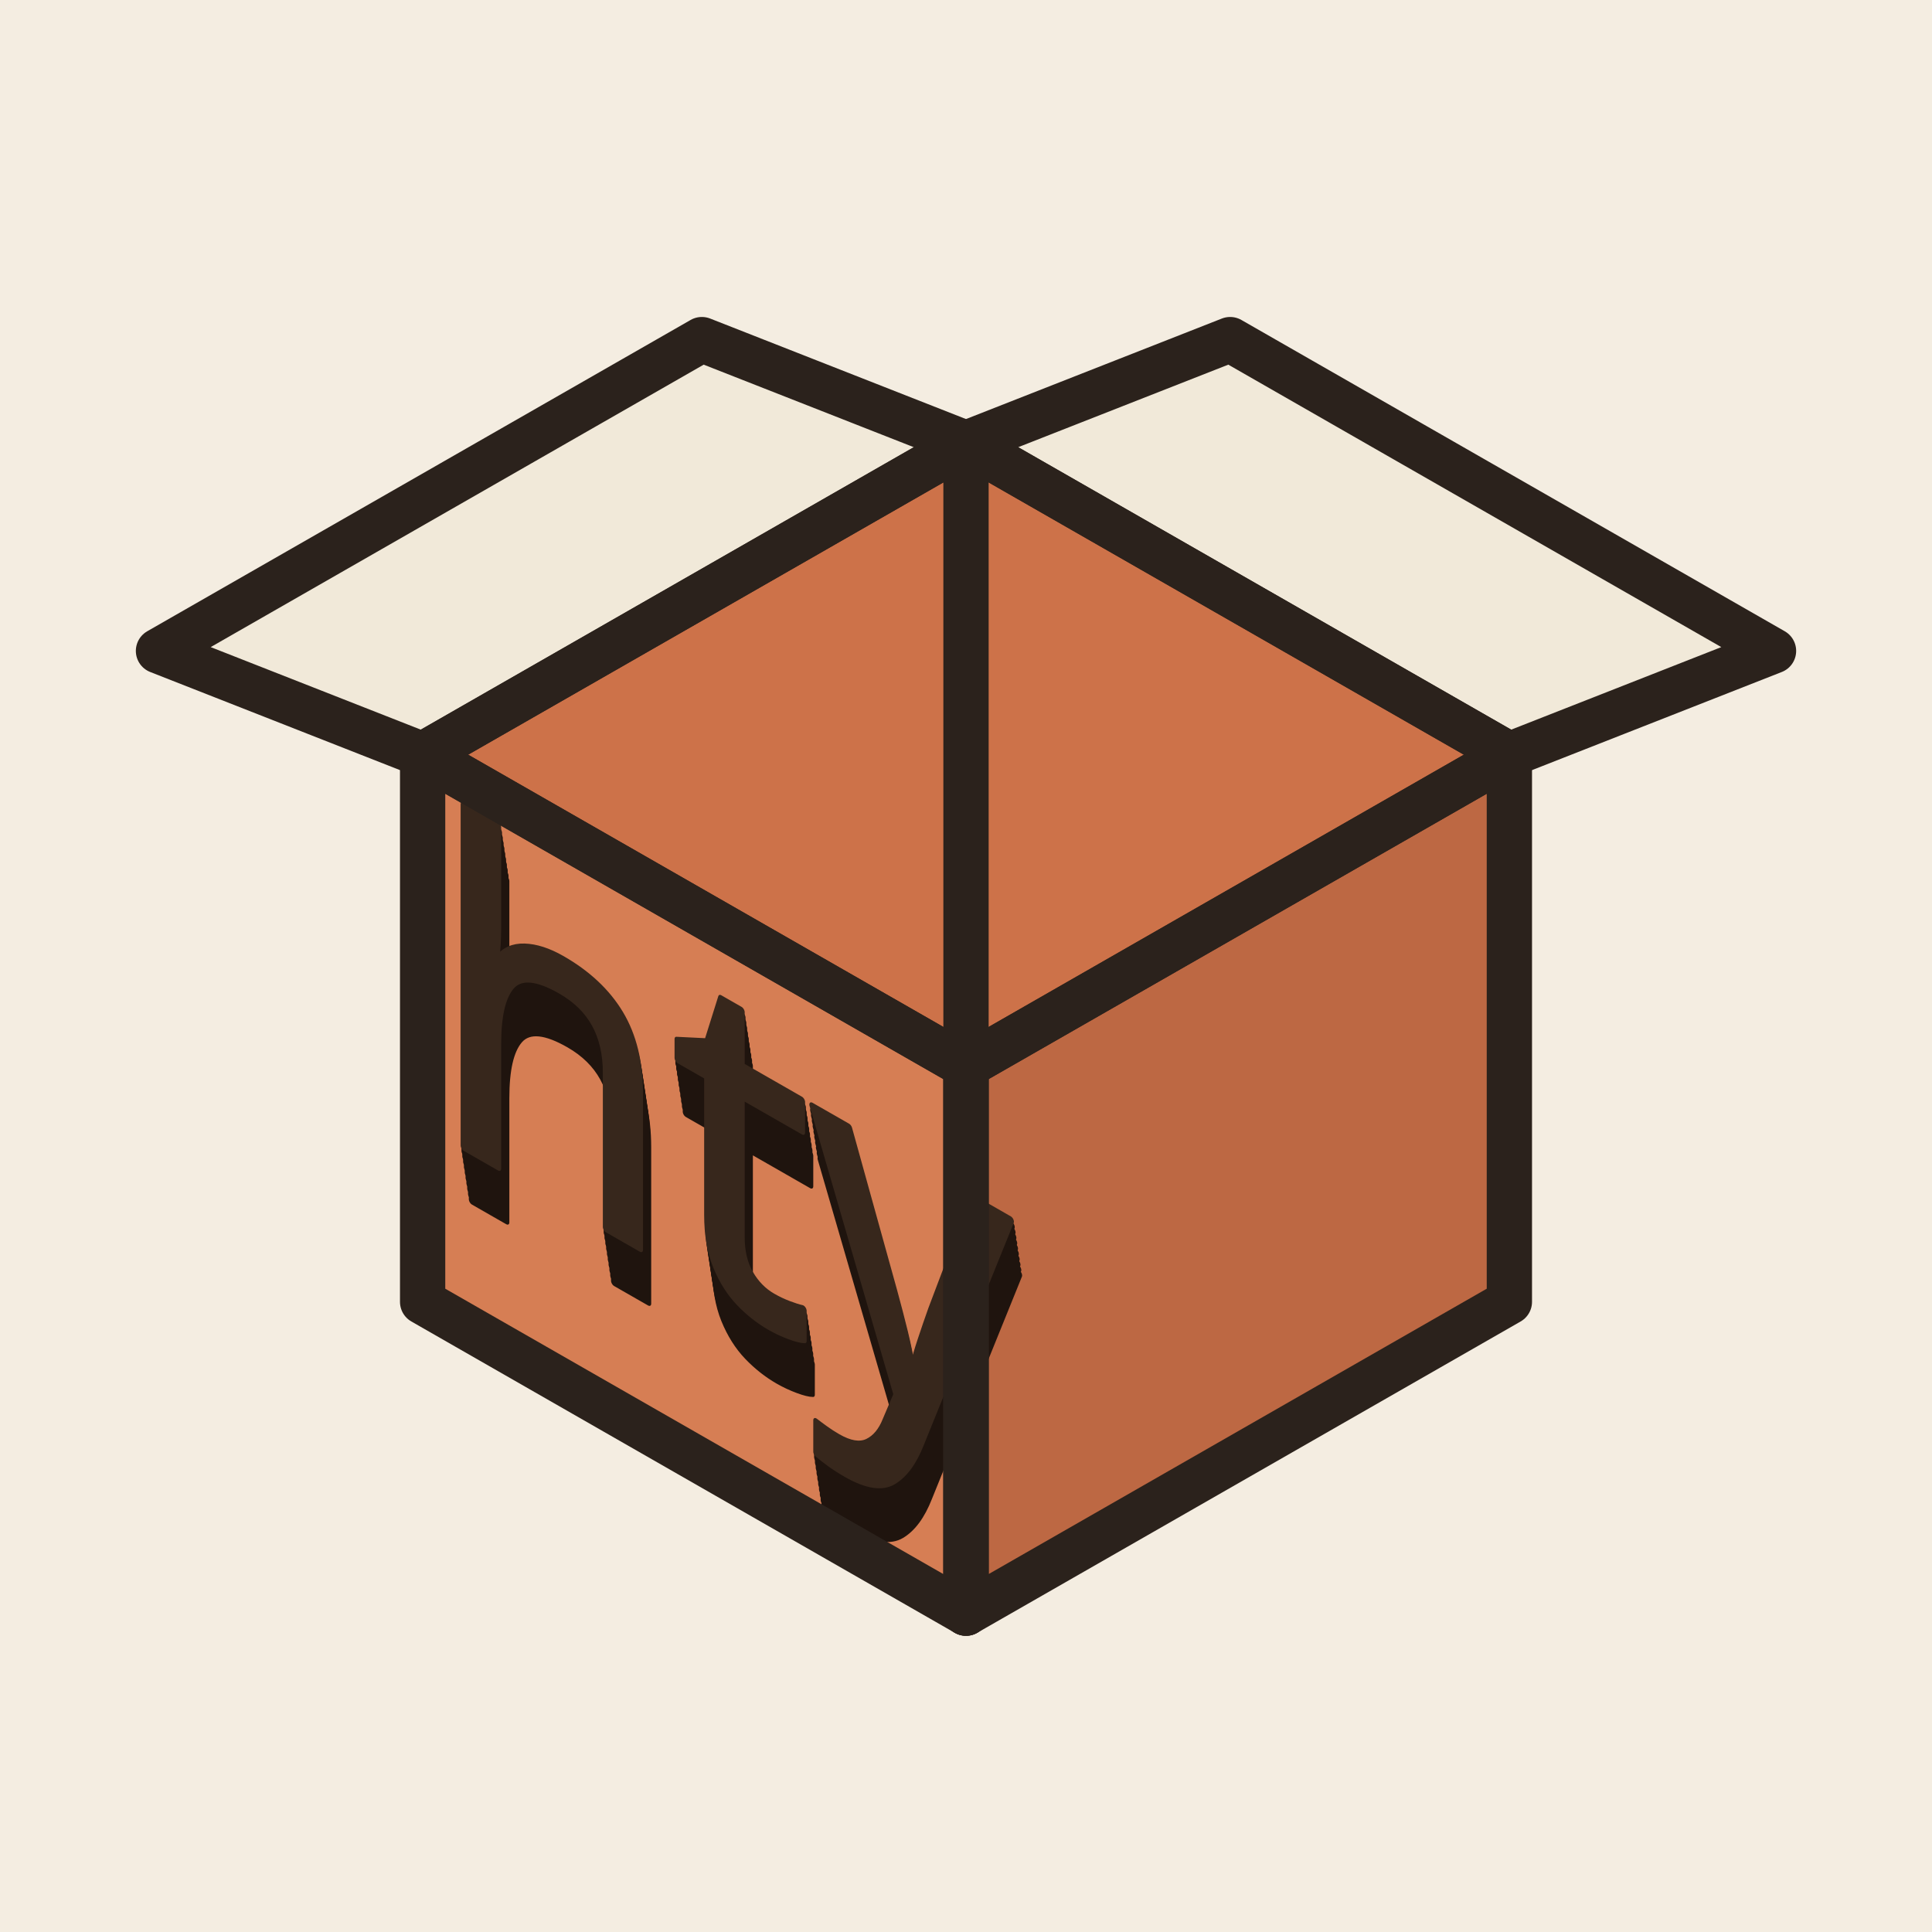
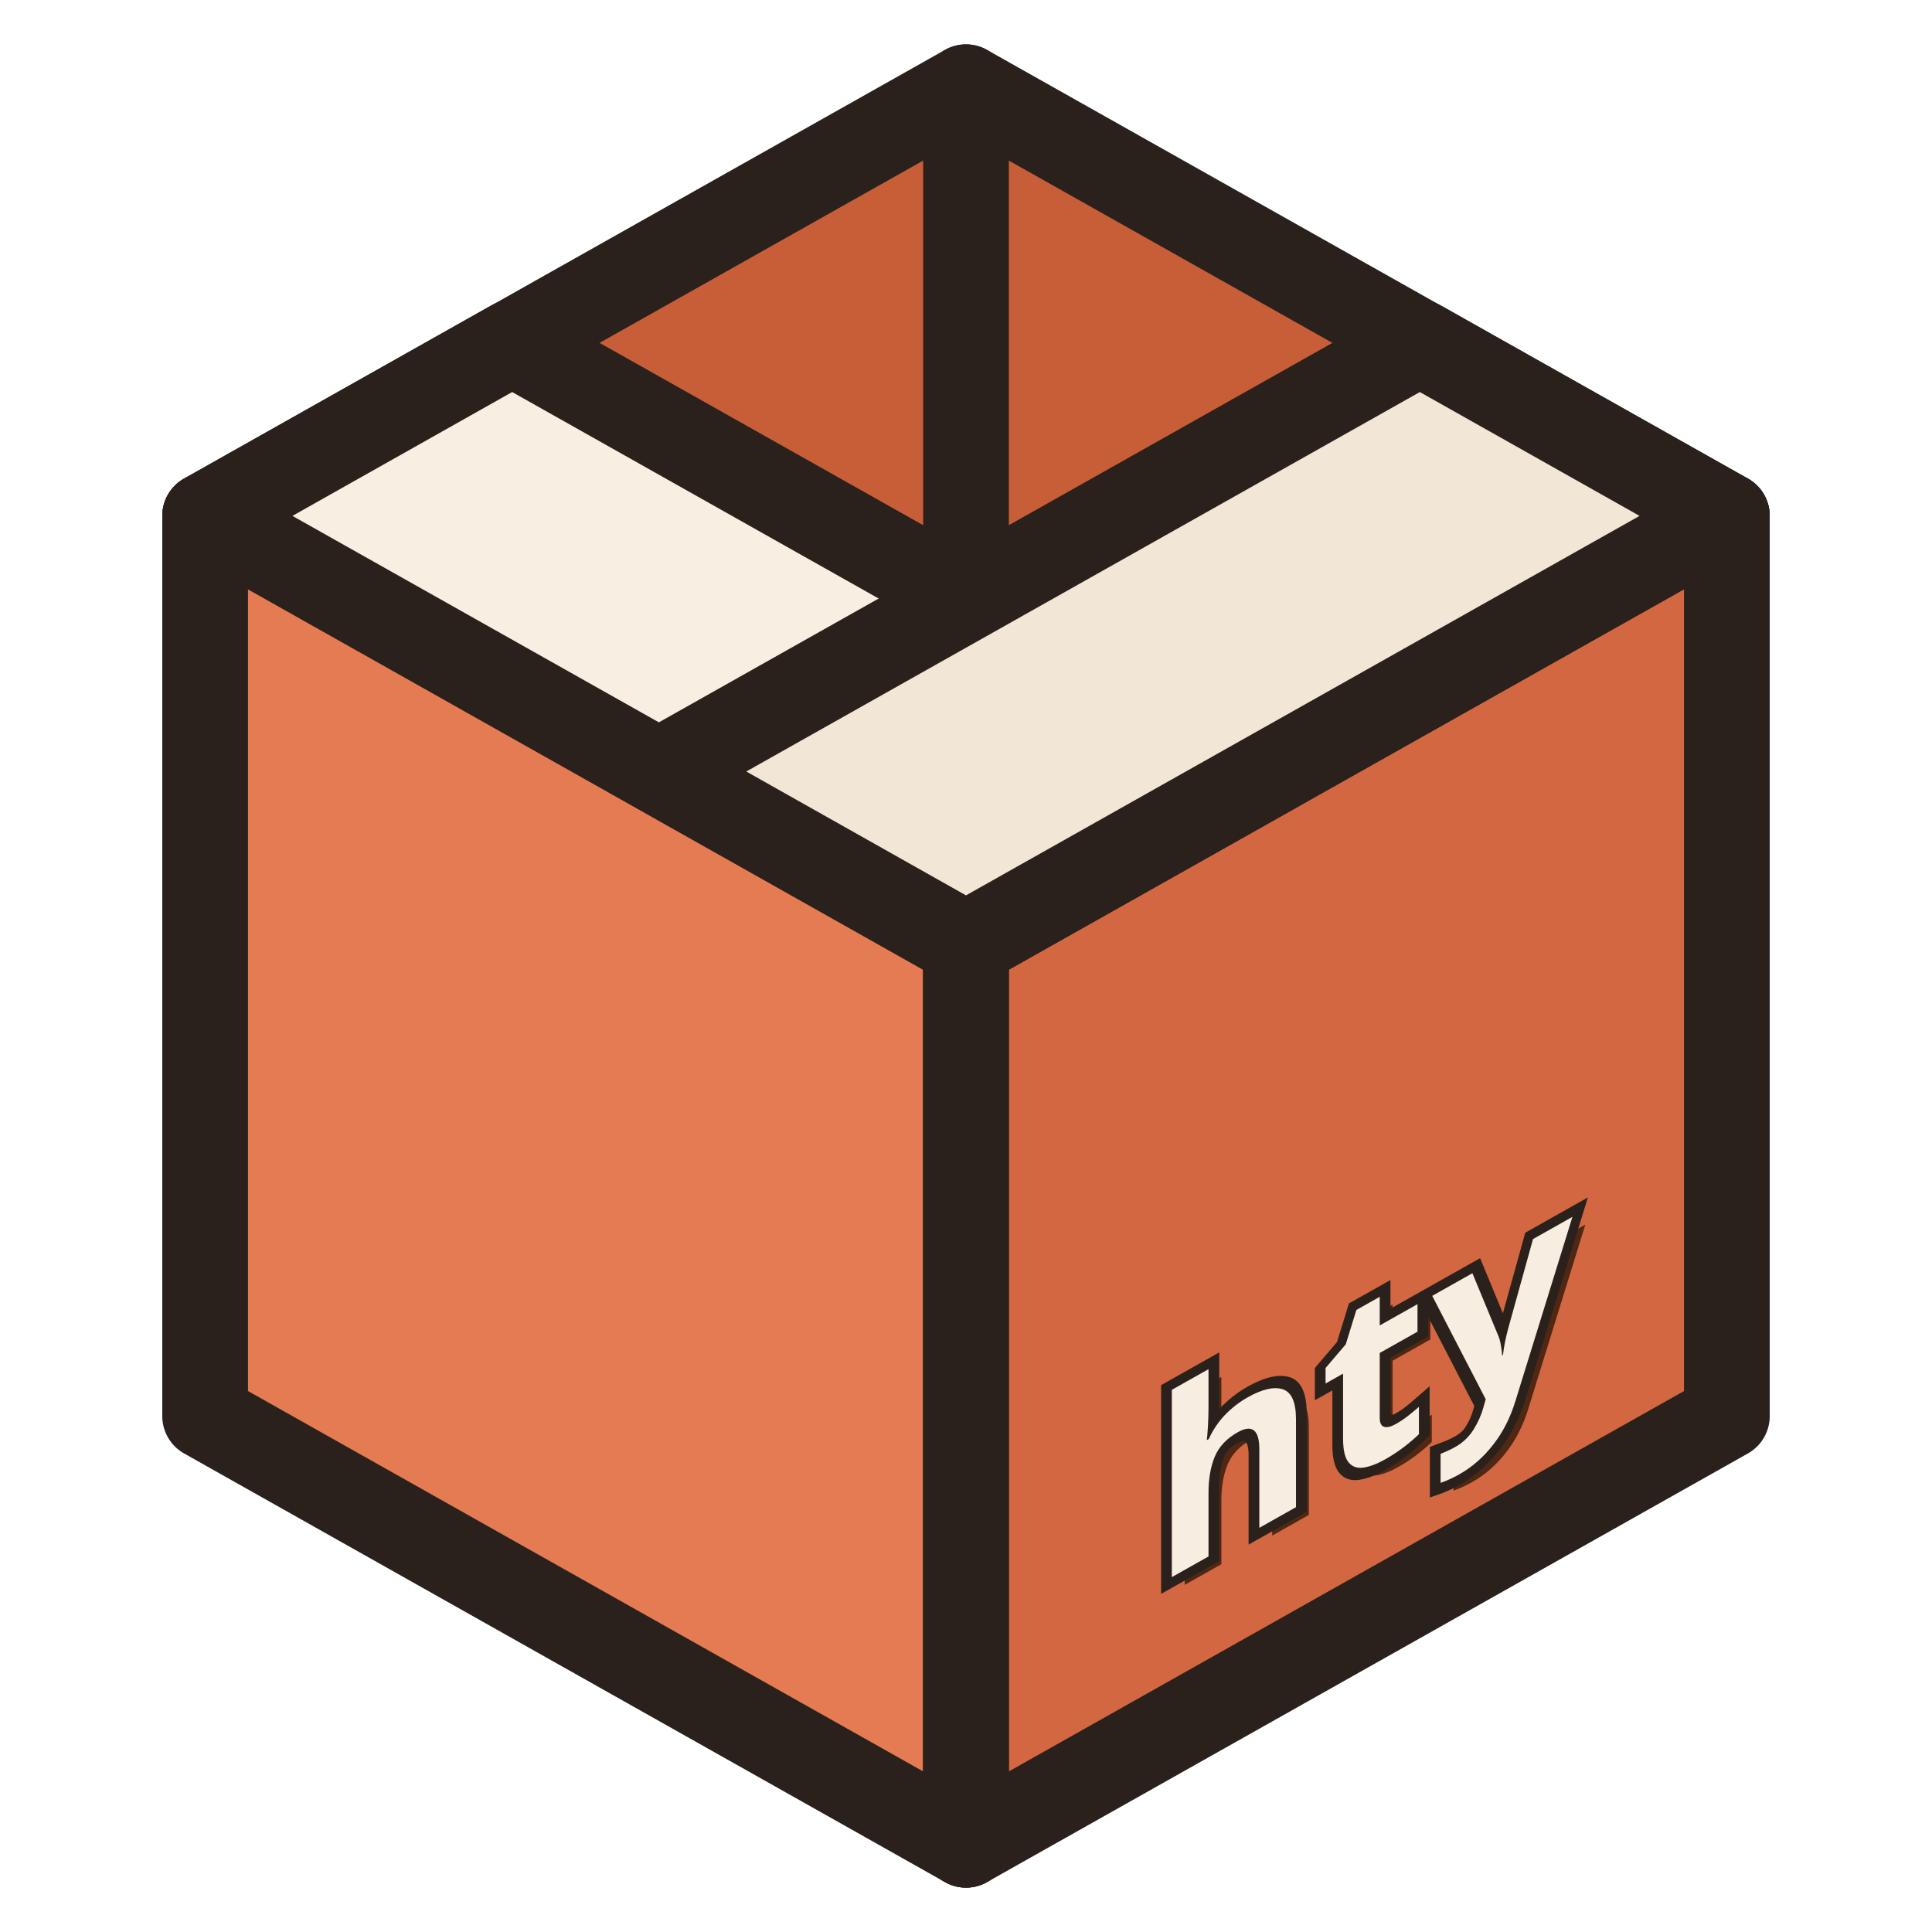
- <svg xmlns="http://www.w3.org/2000/svg" viewBox="0 0 1024 1024">
-   <rect width="1024" height="1024" fill="#F4EDE1" />
-   <g>
-     <polygon points="512,565 800,400 800,690 512,855" fill="#BD6843" />
-     <polygon points="224,400 512,565 512,855 224,690" fill="#D67E54" />
-     <polygon points="512,235 800,400 512,565 224,400" fill="#CD7249" />
-     <polygon points="224,400 512,235 372,180 84,345" fill="#F1E9D9" />
-     <polygon points="512,235 800,400 940,345 652,180" fill="#F1E9D9" />
-   </g>
-   <g transform="matrix(0.8677,0.4971,0,1,382.0,607.5)">
-     <text x="5.00" y="22.00" font-family="Great Vibes" font-size="238" fill="#1F140E" stroke="#1F140E" stroke-width="3.81" stroke-linejoin="round" text-anchor="middle" dominant-baseline="middle">hty</text>
-     <text x="4.50" y="19.40" font-family="Great Vibes" font-size="238" fill="#1F140E" stroke="#1F140E" stroke-width="3.81" stroke-linejoin="round" text-anchor="middle" dominant-baseline="middle">hty</text>
-     <text x="4.00" y="16.80" font-family="Great Vibes" font-size="238" fill="#1F140E" stroke="#1F140E" stroke-width="3.81" stroke-linejoin="round" text-anchor="middle" dominant-baseline="middle">hty</text>
-     <text x="3.50" y="14.20" font-family="Great Vibes" font-size="238" fill="#1F140E" stroke="#1F140E" stroke-width="3.81" stroke-linejoin="round" text-anchor="middle" dominant-baseline="middle">hty</text>
-     <text x="3.00" y="11.60" font-family="Great Vibes" font-size="238" fill="#1F140E" stroke="#1F140E" stroke-width="3.81" stroke-linejoin="round" text-anchor="middle" dominant-baseline="middle">hty</text>
-     <text x="2.50" y="9.00" font-family="Great Vibes" font-size="238" fill="#1F140E" stroke="#1F140E" stroke-width="3.81" stroke-linejoin="round" text-anchor="middle" dominant-baseline="middle">hty</text>
-     <text x="2.00" y="6.40" font-family="Great Vibes" font-size="238" fill="#1F140E" stroke="#1F140E" stroke-width="3.81" stroke-linejoin="round" text-anchor="middle" dominant-baseline="middle">hty</text>
-     <text x="1.50" y="3.80" font-family="Great Vibes" font-size="238" fill="#1F140E" stroke="#1F140E" stroke-width="3.81" stroke-linejoin="round" text-anchor="middle" dominant-baseline="middle">hty</text>
-     <text x="1.00" y="1.20" font-family="Great Vibes" font-size="238" fill="#1F140E" stroke="#1F140E" stroke-width="3.81" stroke-linejoin="round" text-anchor="middle" dominant-baseline="middle">hty</text>
-     <text x="0.50" y="-1.40" font-family="Great Vibes" font-size="238" fill="#1F140E" stroke="#1F140E" stroke-width="3.81" stroke-linejoin="round" text-anchor="middle" dominant-baseline="middle">hty</text>
-     <text x="0.00" y="-4.00" font-family="Great Vibes" font-size="238" fill="#37271C" stroke="#37271C" stroke-width="3.81" stroke-linejoin="round" text-anchor="middle" dominant-baseline="middle">hty</text>
-   </g>
-   <g fill="none" stroke="#2B221C" stroke-width="24" stroke-linejoin="round" stroke-linecap="round">
-     <polygon points="512,565 800,400 800,690 512,855" />
-     <polygon points="224,400 512,565 512,855 224,690" />
-     <polygon points="512,235 800,400 512,565 224,400" />
-     <polygon points="224,400 512,235 372,180 84,345" />
-     <polygon points="512,235 800,400 940,345 652,180" />
-     <line x1="512" y1="565" x2="512" y2="855" />
-     <line x1="512" y1="235" x2="512" y2="565" />
+ <svg xmlns="http://www.w3.org/2000/svg" viewBox="0 0 512 512" width="1024" height="1024">
+   <g transform="translate(256,256) scale(1.42) translate(-256,-268)">
+     <polygon points="256.0,104.0 398.0,184.0 256.0,264.0 114.0,184.0" fill="#C75E38" stroke="#2A211C" stroke-width="16" stroke-linejoin="round" />
+     <line x1="256.0" y1="264.0" x2="256.0" y2="104.0" stroke="#2A211C" stroke-width="16" stroke-linecap="round" />
+     <polygon points="114.0,184.0 256.0,264.0 256.0,432.0 114.0,352.0" fill="#E57B53" stroke="#2A211C" stroke-width="16" stroke-linejoin="round" />
+     <polygon points="256.0,264.0 398.0,184.0 398.0,352.0 256.0,432.0" fill="#D26741" stroke="#2A211C" stroke-width="16" stroke-linejoin="round" />
+     <line x1="256.0" y1="264.0" x2="256.0" y2="432.0" stroke="#2A211C" stroke-width="16" stroke-linecap="round" />
+     <polygon points="114.0,184.0 256.0,264.0 313.3,231.7 171.3,151.7" fill="#F8EEE1" stroke="#2A211C" stroke-width="16" stroke-linejoin="round" />
+     <polygon points="256.0,264.0 398.0,184.0 340.7,151.7 198.7,231.7" fill="#F2E6D6" stroke="#2A211C" stroke-width="16" stroke-linejoin="round" />
+     <g transform="translate(330,362) skewY(-29.4)" font-family="'Arial Black','Segoe UI','Microsoft YaHei',sans-serif" font-weight="900" font-size="46" text-anchor="middle" letter-spacing="1">
+       <text transform="translate(2.4,2.8)" fill="#4f2712">hty</text>
+       <text transform="translate(1.2,1.4)" fill="#653419">hty</text>
+       <text fill="#F7EDE0" stroke="#2A211C" stroke-width="4" paint-order="stroke">hty</text>
+     </g>
  </g>
</svg>
